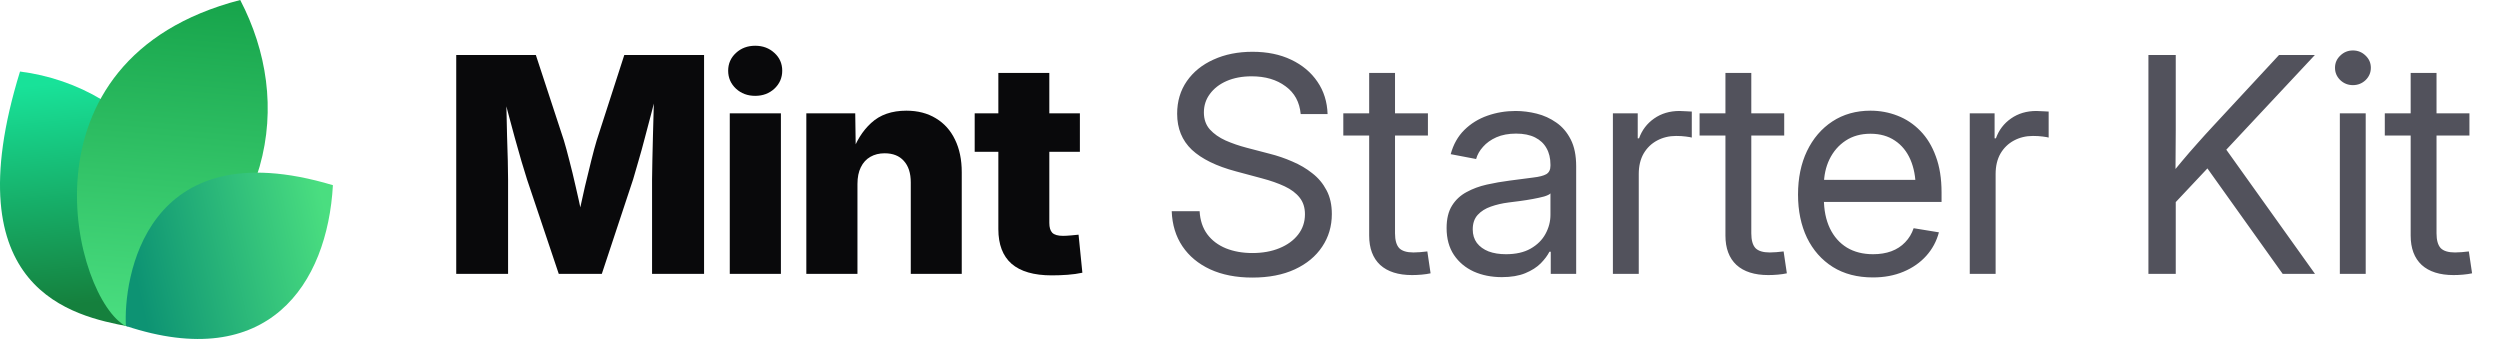
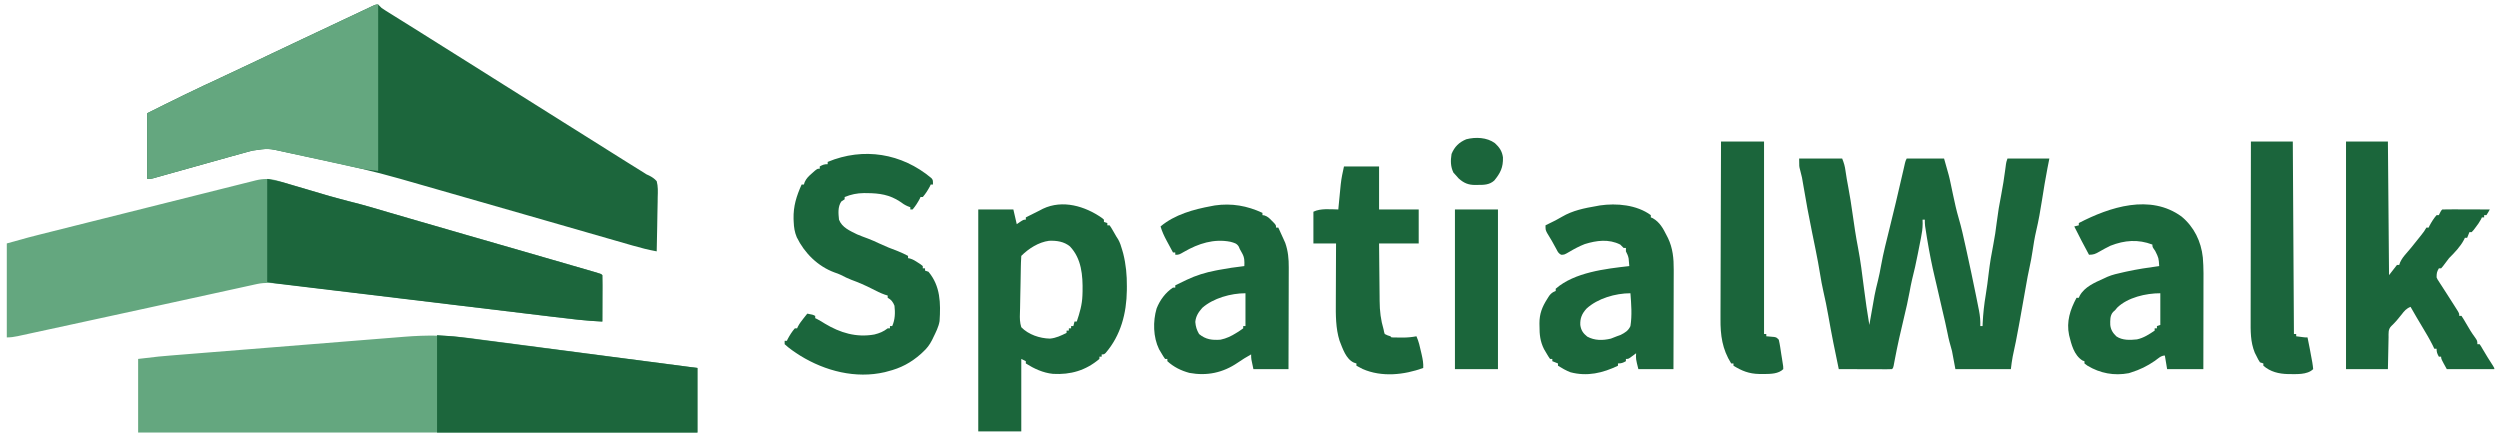
- <svg xmlns="http://www.w3.org/2000/svg" width="177" height="24" viewBox="0 0 177 24" fill="none">
-   <path d="M9.061 23.108C5.268 22.377 -3.391 20.627 1.417 5.064C9.634 6.099 16.973 14.064 9.061 23.108Z" fill="url(#paint0_linear_17557_2020)" />
-   <path d="M8.919 23.094C5.276 21.222 0.784 4.209 17.007 0C20.757 7.193 19.621 16.545 8.919 23.094Z" fill="url(#paint1_linear_17557_2020)" />
-   <path d="M8.914 23.079C8.735 19.882 10.159 9.085 23.57 13.111C23.181 20.123 18.984 26.418 8.914 23.079Z" fill="url(#paint2_linear_17557_2020)" />
-   <path d="M32.301 19.392V3.894H37.938L39.925 9.948C40.036 10.315 40.164 10.787 40.31 11.362C40.462 11.938 40.611 12.552 40.757 13.204C40.91 13.855 41.048 14.483 41.173 15.086C41.305 15.682 41.412 16.192 41.495 16.615H40.695C40.771 16.192 40.871 15.682 40.996 15.086C41.128 14.49 41.267 13.866 41.412 13.214C41.565 12.562 41.714 11.948 41.86 11.373C42.005 10.79 42.133 10.315 42.244 9.948L44.2 3.894H49.848V19.392H46.166V12.704C46.166 12.357 46.173 11.917 46.187 11.383C46.2 10.849 46.214 10.27 46.228 9.646C46.249 9.022 46.266 8.391 46.28 7.753C46.301 7.115 46.311 6.519 46.311 5.964H46.623C46.485 6.561 46.332 7.181 46.166 7.826C45.999 8.471 45.833 9.102 45.666 9.719C45.507 10.336 45.351 10.901 45.198 11.414C45.053 11.928 44.928 12.357 44.824 12.704L42.608 19.392H39.561L37.314 12.704C37.203 12.357 37.072 11.928 36.919 11.414C36.773 10.901 36.614 10.34 36.441 9.729C36.274 9.112 36.104 8.481 35.931 7.836C35.764 7.192 35.608 6.567 35.463 5.964H35.827C35.834 6.512 35.844 7.105 35.858 7.743C35.872 8.374 35.886 9.005 35.9 9.636C35.92 10.26 35.938 10.839 35.952 11.373C35.965 11.907 35.972 12.351 35.972 12.704V19.392H32.301ZM51.668 19.392V8.024H55.288V19.392H51.668ZM53.468 6.786C52.927 6.786 52.473 6.616 52.105 6.276C51.738 5.93 51.554 5.507 51.554 5.007C51.554 4.508 51.738 4.088 52.105 3.749C52.473 3.409 52.927 3.239 53.468 3.239C54.009 3.239 54.463 3.409 54.83 3.749C55.198 4.082 55.382 4.501 55.382 5.007C55.382 5.507 55.198 5.93 54.83 6.276C54.463 6.616 54.009 6.786 53.468 6.786ZM60.708 13.027V19.392H57.088V8.024H60.551L60.593 10.967H60.281C60.593 10.024 61.061 9.268 61.685 8.7C62.309 8.124 63.138 7.836 64.171 7.836C64.975 7.836 65.672 8.017 66.262 8.377C66.851 8.731 67.302 9.234 67.614 9.885C67.933 10.537 68.092 11.307 68.092 12.194V19.392H64.483V12.912C64.483 12.26 64.32 11.754 63.994 11.394C63.675 11.033 63.221 10.853 62.632 10.853C62.25 10.853 61.914 10.936 61.623 11.102C61.332 11.269 61.106 11.515 60.947 11.841C60.787 12.16 60.708 12.555 60.708 13.027ZM76.456 8.024V10.749H69.008V8.024H76.456ZM70.683 5.163H74.292V15.783C74.292 16.102 74.361 16.334 74.5 16.48C74.646 16.625 74.899 16.698 75.259 16.698C75.405 16.698 75.596 16.688 75.831 16.667C76.074 16.646 76.251 16.629 76.362 16.615L76.632 19.309C76.313 19.378 75.963 19.427 75.582 19.455C75.207 19.482 74.836 19.496 74.469 19.496C73.2 19.496 72.25 19.222 71.619 18.674C70.995 18.127 70.683 17.308 70.683 16.22V5.163Z" fill="#09090B" />
-   <path d="M88.667 19.652C87.523 19.652 86.528 19.458 85.682 19.07C84.843 18.681 84.188 18.137 83.716 17.437C83.245 16.736 82.992 15.908 82.957 14.951H84.933C84.968 15.596 85.148 16.14 85.474 16.584C85.8 17.021 86.24 17.354 86.795 17.582C87.35 17.804 87.974 17.915 88.667 17.915C89.388 17.915 90.026 17.801 90.581 17.572C91.143 17.343 91.583 17.024 91.902 16.615C92.228 16.199 92.391 15.717 92.391 15.169C92.391 14.698 92.266 14.306 92.017 13.994C91.767 13.675 91.413 13.408 90.956 13.193C90.498 12.978 89.954 12.787 89.323 12.621L87.502 12.132C86.123 11.765 85.082 11.255 84.382 10.603C83.689 9.944 83.342 9.095 83.342 8.055C83.342 7.174 83.571 6.404 84.028 5.746C84.486 5.087 85.117 4.577 85.921 4.217C86.726 3.849 87.645 3.666 88.678 3.666C89.718 3.666 90.63 3.853 91.413 4.227C92.204 4.602 92.824 5.122 93.275 5.787C93.726 6.446 93.965 7.209 93.993 8.076H92.089C92.013 7.23 91.656 6.574 91.018 6.11C90.387 5.638 89.586 5.403 88.615 5.403C87.95 5.403 87.36 5.513 86.847 5.735C86.341 5.957 85.946 6.262 85.661 6.651C85.377 7.032 85.235 7.469 85.235 7.961C85.235 8.447 85.377 8.849 85.661 9.168C85.946 9.48 86.317 9.74 86.774 9.948C87.232 10.149 87.724 10.319 88.251 10.457L89.884 10.884C90.439 11.023 90.977 11.206 91.496 11.435C92.023 11.657 92.495 11.934 92.911 12.267C93.334 12.593 93.67 12.995 93.92 13.474C94.17 13.945 94.294 14.504 94.294 15.149C94.294 16.015 94.066 16.788 93.608 17.468C93.157 18.148 92.512 18.681 91.673 19.07C90.834 19.458 89.832 19.652 88.667 19.652ZM101.097 8.024V9.594H95.106V8.024H101.097ZM96.937 5.163H98.767V16.521C98.767 17 98.865 17.347 99.059 17.562C99.26 17.77 99.6 17.874 100.078 17.874C100.21 17.874 100.366 17.867 100.546 17.853C100.733 17.832 100.903 17.815 101.056 17.801L101.285 19.351C101.097 19.392 100.886 19.423 100.65 19.444C100.414 19.465 100.189 19.475 99.974 19.475C98.996 19.475 98.244 19.236 97.717 18.758C97.197 18.272 96.937 17.579 96.937 16.677V5.163ZM106.33 19.621C105.595 19.621 104.932 19.489 104.343 19.226C103.754 18.955 103.285 18.564 102.939 18.05C102.592 17.53 102.419 16.896 102.419 16.147C102.419 15.495 102.547 14.965 102.804 14.556C103.06 14.146 103.403 13.828 103.833 13.599C104.263 13.363 104.742 13.186 105.269 13.068C105.796 12.95 106.333 12.857 106.881 12.787C107.574 12.69 108.132 12.617 108.555 12.569C108.978 12.52 109.287 12.441 109.481 12.33C109.675 12.212 109.772 12.014 109.772 11.737V11.654C109.772 11.203 109.679 10.815 109.492 10.489C109.311 10.163 109.041 9.91 108.68 9.729C108.32 9.549 107.872 9.459 107.338 9.459C106.805 9.459 106.34 9.546 105.945 9.719C105.556 9.892 105.241 10.118 104.998 10.395C104.755 10.665 104.593 10.953 104.509 11.258L102.71 10.915C102.897 10.222 103.22 9.65 103.677 9.199C104.135 8.748 104.679 8.412 105.31 8.19C105.941 7.968 106.607 7.857 107.307 7.857C107.8 7.857 108.295 7.92 108.795 8.044C109.301 8.169 109.765 8.381 110.188 8.679C110.611 8.97 110.951 9.369 111.208 9.875C111.464 10.374 111.593 11.005 111.593 11.768V19.392H109.793V17.822H109.7C109.568 18.085 109.363 18.359 109.086 18.643C108.809 18.921 108.444 19.153 107.994 19.34C107.543 19.527 106.988 19.621 106.33 19.621ZM106.621 17.998C107.321 17.998 107.904 17.867 108.368 17.603C108.84 17.333 109.19 16.986 109.419 16.563C109.654 16.133 109.772 15.682 109.772 15.211V13.692C109.703 13.769 109.554 13.841 109.325 13.911C109.096 13.973 108.829 14.032 108.524 14.088C108.226 14.143 107.921 14.192 107.609 14.233C107.304 14.275 107.033 14.309 106.798 14.337C106.354 14.393 105.938 14.49 105.549 14.628C105.168 14.76 104.86 14.954 104.624 15.211C104.388 15.467 104.27 15.811 104.27 16.241C104.27 16.615 104.367 16.934 104.561 17.198C104.762 17.461 105.04 17.662 105.393 17.801C105.747 17.933 106.156 17.998 106.621 17.998ZM114.193 19.392V8.024H115.951V9.792H116.045C116.253 9.209 116.61 8.741 117.116 8.388C117.622 8.034 118.219 7.857 118.905 7.857C119.058 7.857 119.217 7.864 119.384 7.878C119.55 7.885 119.682 7.892 119.779 7.899V9.74C119.716 9.719 119.578 9.695 119.363 9.667C119.155 9.639 118.922 9.625 118.666 9.625C118.174 9.625 117.726 9.733 117.324 9.948C116.922 10.163 116.603 10.471 116.367 10.874C116.138 11.276 116.024 11.758 116.024 12.319V19.392H114.193ZM126.322 8.024V9.594H120.33V8.024H126.322ZM122.161 5.163H123.992V16.521C123.992 17 124.089 17.347 124.283 17.562C124.484 17.77 124.824 17.874 125.302 17.874C125.434 17.874 125.59 17.867 125.77 17.853C125.958 17.832 126.127 17.815 126.28 17.801L126.509 19.351C126.322 19.392 126.11 19.423 125.874 19.444C125.639 19.465 125.413 19.475 125.198 19.475C124.221 19.475 123.468 19.236 122.941 18.758C122.421 18.272 122.161 17.579 122.161 16.677V5.163ZM132.604 19.642C131.502 19.642 130.555 19.396 129.765 18.903C128.974 18.404 128.364 17.714 127.934 16.834C127.511 15.946 127.3 14.927 127.3 13.775C127.3 12.611 127.511 11.584 127.934 10.697C128.364 9.802 128.964 9.102 129.734 8.596C130.51 8.089 131.408 7.836 132.428 7.836C133.1 7.836 133.738 7.954 134.341 8.19C134.952 8.426 135.489 8.783 135.954 9.261C136.425 9.74 136.793 10.343 137.056 11.071C137.327 11.792 137.462 12.645 137.462 13.63V14.296H128.433V12.735H136.463L135.631 13.297C135.631 12.541 135.506 11.876 135.257 11.3C135.007 10.725 134.643 10.277 134.165 9.958C133.686 9.632 133.107 9.469 132.428 9.469C131.748 9.469 131.162 9.632 130.67 9.958C130.177 10.284 129.796 10.725 129.526 11.279C129.262 11.827 129.13 12.441 129.13 13.12V14.046C129.13 14.864 129.273 15.572 129.557 16.168C129.841 16.757 130.243 17.211 130.763 17.53C131.283 17.842 131.901 17.998 132.615 17.998C133.093 17.998 133.523 17.929 133.905 17.79C134.293 17.645 134.619 17.433 134.882 17.156C135.153 16.879 135.354 16.546 135.486 16.157L137.275 16.449C137.108 17.08 136.81 17.634 136.38 18.113C135.95 18.591 135.413 18.966 134.768 19.236C134.123 19.507 133.402 19.642 132.604 19.642ZM139.459 19.392V8.024H141.217V9.792H141.311C141.519 9.209 141.876 8.741 142.382 8.388C142.888 8.034 143.485 7.857 144.171 7.857C144.324 7.857 144.483 7.864 144.649 7.878C144.816 7.885 144.948 7.892 145.045 7.899V9.74C144.982 9.719 144.844 9.695 144.629 9.667C144.421 9.639 144.188 9.625 143.932 9.625C143.439 9.625 142.992 9.733 142.59 9.948C142.188 10.163 141.869 10.471 141.633 10.874C141.404 11.276 141.29 11.758 141.29 12.319V19.392H139.459ZM153.429 14.961V12.715C153.783 12.257 154.136 11.82 154.49 11.404C154.844 10.981 155.204 10.565 155.572 10.156C155.939 9.74 156.314 9.327 156.695 8.918L161.355 3.894H163.893L157.277 10.967H157.184L153.429 14.961ZM152.108 19.392V3.894H154.043V9.241L154.022 12.559L154.043 13.505V19.392H152.108ZM161.615 19.392L155.967 11.477L157.173 9.969L163.903 19.392H161.615ZM165.661 19.392V8.024H167.492V19.392H165.661ZM166.587 6.027C166.24 6.027 165.942 5.909 165.692 5.673C165.443 5.43 165.318 5.139 165.318 4.799C165.318 4.459 165.443 4.172 165.692 3.936C165.942 3.693 166.24 3.572 166.587 3.572C166.934 3.572 167.232 3.693 167.482 3.936C167.731 4.172 167.856 4.459 167.856 4.799C167.856 5.139 167.731 5.43 167.482 5.673C167.232 5.909 166.934 6.027 166.587 6.027ZM174.836 8.024V9.594H168.844V8.024H174.836ZM170.675 5.163H172.506V16.521C172.506 17 172.603 17.347 172.797 17.562C172.998 17.77 173.338 17.874 173.816 17.874C173.948 17.874 174.104 17.867 174.284 17.853C174.472 17.832 174.641 17.815 174.794 17.801L175.023 19.351C174.836 19.392 174.624 19.423 174.388 19.444C174.153 19.465 173.927 19.475 173.712 19.475C172.735 19.475 171.982 19.236 171.455 18.758C170.935 18.272 170.675 17.579 170.675 16.677V5.163Z" fill="#52525C" />
-   <defs>
-     <linearGradient id="paint0_linear_17557_2020" x1="3.776" y1="5.916" x2="5.232" y2="21.559" gradientUnits="userSpaceOnUse">
-       <stop stop-color="#18E299" />
-       <stop offset="1" stop-color="#15803D" />
-     </linearGradient>
-     <linearGradient id="paint1_linear_17557_2020" x1="12.171" y1="-0.718" x2="10.19" y2="22.983" gradientUnits="userSpaceOnUse">
-       <stop stop-color="#16A34A" />
-       <stop offset="1" stop-color="#4ADE80" />
-     </linearGradient>
-     <linearGradient id="paint2_linear_17557_2020" x1="23.133" y1="15.353" x2="9.338" y2="18.52" gradientUnits="userSpaceOnUse">
-       <stop stop-color="#4ADE80" />
-       <stop offset="1" stop-color="#0D9373" />
-     </linearGradient>
-   </defs>
+ <svg xmlns="http://www.w3.org/2000/svg" version="1.1" width="2208" height="388">
+   <path d="M0 0 C1.018 0.982 2.015 1.985 3 3 C4.178 3.832 5.382 4.627 6.605 5.391 C7.691 6.072 7.691 6.072 8.799 6.768 C9.981 7.501 9.981 7.501 11.188 8.25 C12.018 8.77 12.849 9.29 13.705 9.826 C16.468 11.555 19.234 13.277 22 15 C23.976 16.234 25.951 17.468 27.926 18.703 C30.981 20.613 34.036 22.523 37.093 24.431 C44.002 28.745 50.894 33.085 57.777 37.441 C64.17 41.484 70.583 45.495 77 49.5 C88.116 56.44 99.2 63.429 110.272 70.438 C120.859 77.138 131.469 83.799 142.096 90.433 C149.004 94.747 155.896 99.086 162.777 103.441 C169.17 107.484 175.583 111.495 182 115.5 C189.934 120.452 197.854 125.425 205.755 130.428 C210.226 133.256 214.706 136.068 219.195 138.867 C220.795 139.865 220.795 139.865 222.428 140.883 C224.499 142.173 226.57 143.462 228.643 144.75 C229.598 145.346 230.554 145.941 231.539 146.555 C232.376 147.075 233.214 147.596 234.077 148.132 C235.041 148.749 236.006 149.365 237 150 C237.763 150.347 238.526 150.695 239.313 151.053 C242.053 152.469 243.935 153.697 246 156 C247.256 160.698 247.051 165.329 246.879 170.148 C246.862 171.53 246.849 172.911 246.84 174.293 C246.806 177.914 246.718 181.533 246.618 185.153 C246.526 188.853 246.485 192.553 246.439 196.254 C246.343 203.504 246.19 210.752 246 218 C238.766 216.679 231.749 214.901 224.689 212.853 C223.596 212.539 222.503 212.225 221.377 211.902 C217.749 210.861 214.122 209.813 210.496 208.766 C207.903 208.02 205.31 207.275 202.717 206.53 C197.177 204.937 191.637 203.343 186.098 201.746 C177.4 199.238 168.699 196.737 159.998 194.237 C157.055 193.391 154.111 192.545 151.167 191.699 C150.436 191.488 149.705 191.278 148.951 191.062 C143.742 189.564 138.532 188.066 133.322 186.568 C106.964 178.987 80.6 171.423 54.23 163.881 C48.631 162.28 43.033 160.675 37.436 159.07 C33.263 157.874 29.089 156.68 24.915 155.487 C23.013 154.943 21.112 154.398 19.21 153.852 C-4.104 147.16 -27.625 141.935 -51.346 136.898 C-55.335 136.05 -59.321 135.19 -63.306 134.32 C-68.164 133.259 -73.026 132.219 -77.892 131.194 C-79.729 130.803 -81.565 130.405 -83.399 130 C-97.192 126.953 -97.192 126.953 -111 129 C-112.298 129.347 -113.598 129.688 -114.899 130.026 C-119.605 131.263 -124.286 132.582 -128.969 133.902 C-130.698 134.386 -132.427 134.869 -134.156 135.352 C-138.684 136.617 -143.21 137.888 -147.736 139.161 C-152.319 140.448 -156.904 141.731 -161.488 143.014 C-167.449 144.682 -173.41 146.352 -179.37 148.025 C-182.271 148.839 -185.173 149.65 -188.076 150.461 C-189.869 150.963 -191.661 151.471 -193.453 151.979 C-194.437 152.255 -195.421 152.53 -196.436 152.815 C-197.672 153.164 -197.672 153.164 -198.932 153.521 C-201 154 -201 154 -204 154 C-204 134.86 -204 115.72 -204 96 C-193.44 90.72 -182.874 85.463 -172.25 80.312 C-171.54 79.968 -170.831 79.624 -170.1 79.269 C-159.473 74.118 -148.799 69.082 -138.075 64.137 C-127.849 59.414 -117.671 54.59 -107.5 49.75 C-104.06 48.113 -100.62 46.477 -97.18 44.84 C-96.327 44.434 -95.475 44.029 -94.597 43.611 C-85.947 39.496 -77.287 35.401 -68.625 31.312 C-67.894 30.967 -67.163 30.622 -66.41 30.267 C-55.172 24.963 -43.931 19.668 -32.688 14.375 C-31.654 13.888 -31.654 13.888 -30.6 13.392 C-27.347 11.861 -24.093 10.331 -20.837 8.804 C-18.141 7.539 -15.45 6.264 -12.76 4.985 C-11.388 4.337 -10.016 3.688 -8.645 3.039 C-8.006 2.734 -7.368 2.428 -6.71 2.113 C-2.226 0 -2.226 0 0 0 Z " fill="#1C663C" transform="translate(334,4)" />
+   <path d="M0 0 C1.189 0.347 2.378 0.695 3.603 1.053 C4.886 1.438 6.169 1.823 7.451 2.208 C8.793 2.603 10.135 2.997 11.477 3.39 C15.006 4.426 18.532 5.473 22.057 6.522 C27.652 8.186 33.252 9.836 38.852 11.484 C40.213 11.884 41.574 12.285 42.935 12.686 C51.091 15.089 59.246 17.34 67.515 19.326 C78.114 21.958 88.563 25.22 99.046 28.281 C105.118 30.053 111.193 31.817 117.268 33.583 C119.748 34.304 122.228 35.026 124.708 35.747 C138.2 39.671 151.697 43.572 165.198 47.466 C166.245 47.768 167.292 48.07 168.371 48.381 C177.788 51.098 187.206 53.813 196.624 56.528 C209.306 60.184 221.986 63.845 234.665 67.513 C236.801 68.131 238.938 68.749 241.074 69.367 C247.85 71.326 254.625 73.288 261.399 75.255 C263.559 75.882 265.72 76.508 267.881 77.133 C270.864 77.995 273.847 78.862 276.829 79.73 C278.171 80.117 278.171 80.117 279.541 80.511 C285.654 82.297 285.654 82.297 286.768 83.411 C286.857 86.441 286.883 89.448 286.865 92.478 C286.864 93.386 286.863 94.295 286.861 95.231 C286.856 98.145 286.843 101.059 286.83 103.974 C286.825 105.944 286.821 107.915 286.817 109.886 C286.806 114.728 286.788 119.569 286.768 124.411 C272.374 123.801 258.142 122.012 243.85 120.268 C241.153 119.942 238.456 119.617 235.759 119.293 C229.98 118.596 224.201 117.896 218.422 117.194 C210.058 116.178 201.693 115.168 193.328 114.16 C179.739 112.522 166.151 110.881 152.562 109.237 C151.751 109.138 150.94 109.04 150.105 108.939 C141.872 107.943 133.639 106.947 125.406 105.95 C121.291 105.452 117.176 104.953 113.061 104.455 C111.842 104.308 111.842 104.308 110.6 104.157 C97.049 102.517 83.499 100.881 69.948 99.249 C61.604 98.243 53.261 97.234 44.918 96.22 C39.206 95.526 33.493 94.835 27.78 94.148 C24.488 93.752 21.195 93.353 17.904 92.951 C14.33 92.515 10.757 92.085 7.183 91.657 C6.15 91.529 5.117 91.402 4.053 91.27 C-3.377 90.391 -10.806 89.633 -18.184 91.25 C-19.058 91.437 -19.933 91.624 -20.834 91.817 C-21.763 92.025 -22.693 92.234 -23.651 92.449 C-24.661 92.667 -25.671 92.886 -26.711 93.111 C-30.068 93.841 -33.421 94.583 -36.775 95.325 C-39.176 95.849 -41.577 96.373 -43.979 96.895 C-49.115 98.015 -54.251 99.14 -59.385 100.27 C-67.451 102.045 -75.52 103.806 -83.589 105.565 C-86.325 106.162 -89.06 106.758 -91.796 107.355 C-92.477 107.504 -93.157 107.652 -93.858 107.805 C-98.716 108.865 -103.574 109.927 -108.432 110.989 C-109.122 111.14 -109.812 111.291 -110.523 111.447 C-111.558 111.673 -111.558 111.673 -112.613 111.904 C-135.526 116.918 -158.447 121.897 -181.373 126.85 C-188.073 128.298 -194.771 129.75 -201.469 131.206 C-205.598 132.102 -209.728 132.995 -213.857 133.887 C-215.763 134.3 -217.668 134.713 -219.572 135.128 C-222.154 135.691 -224.736 136.248 -227.319 136.804 C-228.07 136.969 -228.821 137.134 -229.595 137.304 C-232.921 138.015 -235.81 138.411 -239.232 138.411 C-239.232 111.021 -239.232 83.631 -239.232 55.411 C-218.551 49.666 -218.551 49.666 -211.218 47.836 C-210.358 47.619 -209.499 47.403 -208.613 47.179 C-205.811 46.474 -203.009 45.772 -200.206 45.07 C-198.165 44.557 -196.125 44.044 -194.084 43.531 C-188.602 42.153 -183.119 40.778 -177.636 39.404 C-174.205 38.544 -170.774 37.684 -167.343 36.823 C-156.59 34.127 -145.836 31.432 -135.081 28.741 C-122.695 25.641 -110.311 22.534 -97.929 19.421 C-88.327 17.007 -78.723 14.6 -69.118 12.197 C-63.392 10.765 -57.666 9.33 -51.943 7.888 C-46.572 6.536 -41.2 5.191 -35.826 3.853 C-33.856 3.36 -31.887 2.865 -29.918 2.367 C-27.231 1.688 -24.54 1.018 -21.849 0.352 C-21.073 0.153 -20.296 -0.046 -19.496 -0.251 C-12.662 -1.924 -6.806 -2.018 0 0 Z " fill="#64A77F" transform="translate(245.2322,159.5889)" />
+   <path d="M0 0 C2.199 0.287 4.399 0.572 6.598 0.857 C12.522 1.627 18.444 2.409 24.365 3.194 C30.572 4.014 36.78 4.822 42.987 5.632 C53.391 6.991 63.794 8.357 74.196 9.728 C84.902 11.139 95.609 12.546 106.316 13.948 C106.978 14.034 107.64 14.121 108.322 14.21 C111.643 14.645 114.964 15.079 118.285 15.514 C145.763 19.109 173.238 22.72 200.713 26.338 C200.713 45.148 200.713 63.958 200.713 83.338 C37.693 83.338 -125.327 83.338 -293.287 83.338 C-293.287 61.888 -293.287 40.438 -293.287 18.338 C-273.757 16.04 -273.757 16.04 -265.315 15.376 C-264.34 15.297 -263.365 15.217 -262.36 15.136 C-259.161 14.876 -255.962 14.622 -252.763 14.367 C-250.442 14.179 -248.121 13.992 -245.799 13.804 C-239.544 13.299 -233.287 12.798 -227.031 12.298 C-223.113 11.985 -219.196 11.671 -215.278 11.357 C-202.289 10.314 -189.3 9.274 -176.311 8.238 C-175.614 8.182 -174.917 8.127 -174.199 8.069 C-173.501 8.014 -172.803 7.958 -172.084 7.901 C-160.766 6.997 -149.449 6.088 -138.132 5.175 C-126.465 4.235 -114.798 3.299 -103.131 2.368 C-96.599 1.847 -90.067 1.324 -83.536 0.795 C-77.394 0.299 -71.252 -0.191 -65.109 -0.677 C-62.866 -0.855 -60.624 -1.036 -58.381 -1.219 C-38.402 -2.846 -19.875 -2.66 0 0 Z " fill="#64A77F" transform="translate(415.2871,298.6621)" />
+   <path d="M0 0 C12.54 0 25.08 0 38 0 C39.599 3.997 40.38 6.676 40.938 10.812 C41.629 15.711 42.467 20.555 43.414 25.41 C44.878 33.07 46.046 40.754 47.134 48.475 C48.564 58.607 50.044 68.705 52 78.75 C54.266 90.486 55.685 102.338 57.204 114.189 C58.611 125.16 60.142 136.095 62 147 C62.131 146.241 62.261 145.482 62.396 144.699 C66.841 118.972 66.841 118.972 69.627 107.724 C70.688 103.418 71.549 99.118 72.312 94.75 C74.344 83.332 77.292 72.104 80.056 60.848 C81.571 54.672 83.068 48.493 84.562 42.312 C84.992 40.537 84.992 40.537 85.431 38.727 C87.743 29.15 89.966 19.554 92.135 9.945 C92.366 8.928 92.598 7.911 92.836 6.863 C93.038 5.969 93.239 5.075 93.447 4.154 C94 2 94 2 95 0 C105.89 0 116.78 0 128 0 C132.492 15.723 132.492 15.723 133.781 21.875 C133.992 22.861 133.992 22.861 134.206 23.867 C134.787 26.59 135.357 29.316 135.927 32.041 C137.404 39.064 138.947 46.023 140.973 52.914 C143.346 60.987 145.147 69.157 146.938 77.375 C147.289 78.972 147.64 80.569 147.991 82.166 C150.755 94.758 153.457 107.362 156 120 C156.294 121.449 156.294 121.449 156.594 122.927 C157.175 125.804 157.746 128.683 158.312 131.562 C158.484 132.414 158.656 133.265 158.833 134.142 C159.742 138.855 160.174 143.2 160 148 C160.66 148 161.32 148 162 148 C162.037 147.065 162.075 146.131 162.113 145.168 C162.528 136.873 163.394 128.818 164.775 120.629 C165.857 114.146 166.671 107.652 167.438 101.125 C168.451 92.616 169.825 84.262 171.519 75.864 C172.792 69.435 173.707 63.005 174.5 56.5 C175.515 48.19 176.87 40.021 178.513 31.813 C179.966 24.464 181.06 17.087 182.049 9.662 C182.16 8.832 182.272 8.003 182.387 7.148 C182.482 6.418 182.577 5.688 182.675 4.935 C183 3 183 3 184 0 C196.21 0 208.42 0 221 0 C220.443 2.826 219.886 5.651 219.312 8.562 C217.501 17.906 215.975 27.287 214.5 36.688 C213.068 45.806 211.513 54.847 209.381 63.832 C207.958 69.907 206.998 76.019 206.072 82.188 C205.379 86.749 204.57 91.244 203.562 95.75 C202.288 101.477 201.236 107.218 200.25 113 C198.536 123.026 196.738 133.036 194.901 143.04 C194.596 144.699 194.292 146.357 193.99 148.016 C192.352 156.983 190.649 165.913 188.633 174.804 C187.9 178.504 187.468 182.258 187 186 C170.83 186 154.66 186 138 186 C137.01 180.72 136.02 175.44 135 170 C133.916 165.898 133.916 165.898 132.746 161.82 C132.111 159.421 131.602 157.056 131.129 154.621 C129.771 147.684 128.123 140.816 126.5 133.938 C122.979 118.97 122.979 118.97 121.465 112.074 C120.962 109.831 120.427 107.597 119.887 105.363 C117.233 94.267 115.057 83.127 113.188 71.875 C113.077 71.213 112.966 70.55 112.851 69.868 C111 58.754 111 58.754 111 54 C110.34 54 109.68 54 109 54 C109.029 55.15 109.059 56.3 109.089 57.485 C109.086 61.871 108.444 65.946 107.574 70.234 C107.426 70.994 107.278 71.753 107.125 72.535 C106.812 74.133 106.495 75.729 106.174 77.325 C105.692 79.728 105.221 82.133 104.752 84.539 C103.27 92.077 101.653 99.534 99.722 106.971 C98.873 110.534 98.205 114.12 97.555 117.723 C96.178 125.322 94.459 132.81 92.639 140.314 C89.628 152.744 86.837 165.181 84.459 177.75 C84.278 178.7 84.097 179.65 83.91 180.629 C83.757 181.455 83.604 182.28 83.446 183.131 C83 185 83 185 82 186 C80.526 186.093 79.048 186.117 77.572 186.114 C76.631 186.113 75.69 186.113 74.721 186.113 C73.698 186.108 72.675 186.103 71.621 186.098 C70.058 186.096 70.058 186.096 68.464 186.093 C65.122 186.088 61.78 186.075 58.438 186.062 C56.178 186.057 53.918 186.053 51.658 186.049 C46.105 186.038 40.553 186.021 35 186 C31.662 170.296 28.512 154.594 25.76 138.775 C24.489 131.539 23.036 124.38 21.376 117.224 C20.253 112.318 19.353 107.407 18.562 102.438 C17.415 95.235 16.067 88.087 14.625 80.938 C14.411 79.877 14.197 78.816 13.977 77.723 C13.112 73.451 12.242 69.179 11.366 64.909 C8.556 51.196 5.976 37.466 3.699 23.655 C2.596 16.805 2.596 16.805 0.855 10.102 C0 7 0 7 0 0 Z " fill="#1B663B" transform="translate(1589,140)" />
+   <path d="M0 0 C11.248 2.25 11.248 2.25 15.93 3.632 C16.979 3.94 18.028 4.247 19.108 4.563 C20.209 4.891 21.311 5.218 22.445 5.555 C24.198 6.069 24.198 6.069 25.987 6.594 C29.701 7.683 33.413 8.779 37.125 9.875 C54.932 15.225 54.932 15.225 72.902 19.977 C84.806 22.857 96.524 26.437 108.278 29.87 C114.35 31.642 120.425 33.406 126.5 35.172 C128.98 35.893 131.46 36.614 133.94 37.336 C147.432 41.259 160.93 45.161 174.43 49.055 C176.001 49.508 176.001 49.508 177.603 49.97 C187.021 52.687 196.438 55.402 205.856 58.117 C218.538 61.773 231.218 65.433 243.897 69.102 C246.033 69.72 248.17 70.338 250.307 70.956 C257.082 72.915 263.857 74.877 270.631 76.844 C272.791 77.471 274.952 78.097 277.113 78.722 C280.097 79.584 283.079 80.451 286.061 81.319 C287.404 81.706 287.404 81.706 288.773 82.1 C294.886 83.886 294.886 83.886 296 85 C296.089 88.03 296.115 91.037 296.098 94.066 C296.096 95.429 296.096 95.429 296.093 96.82 C296.088 99.734 296.075 102.648 296.062 105.562 C296.057 107.533 296.053 109.504 296.049 111.475 C296.038 116.316 296.021 121.158 296 126 C281.587 125.385 267.332 123.606 253.019 121.873 C250.315 121.549 247.612 121.225 244.908 120.902 C238.364 120.119 231.821 119.331 225.278 118.541 C217.65 117.621 210.022 116.705 202.394 115.79 C188.787 114.157 175.181 112.52 161.575 110.88 C148.381 109.29 135.186 107.703 121.991 106.12 C121.177 106.022 120.362 105.924 119.523 105.823 C118.71 105.726 117.897 105.628 117.059 105.528 C102.011 103.722 86.963 101.913 71.914 100.103 C67.354 99.554 62.794 99.006 58.234 98.459 C51.009 97.591 43.783 96.722 36.559 95.85 C33.259 95.452 29.959 95.055 26.659 94.659 C23.084 94.23 19.509 93.799 15.934 93.366 C14.889 93.242 13.845 93.117 12.768 92.988 C11.331 92.814 11.331 92.814 9.865 92.636 C9.041 92.536 8.216 92.437 7.366 92.335 C4.895 91.985 2.447 91.489 0 91 C0 60.97 0 30.94 0 0 Z " fill="#1C663C" transform="translate(236,158)" />
+   <path d="M0 0 C0 48.51 0 97.02 0 147 C-6.635 146.336 -12.782 145.558 -19.222 144.111 C-20.084 143.922 -20.946 143.733 -21.833 143.539 C-23.686 143.133 -25.537 142.725 -27.389 142.314 C-30.327 141.665 -33.268 141.025 -36.209 140.388 C-44.565 138.578 -52.92 136.761 -61.267 134.912 C-66.391 133.777 -71.519 132.664 -76.649 131.563 C-78.593 131.142 -80.535 130.713 -82.475 130.277 C-96.728 126.961 -96.728 126.961 -111 129 C-112.297 129.348 -113.595 129.69 -114.895 130.028 C-119.602 131.263 -124.285 132.581 -128.969 133.902 C-130.698 134.386 -132.427 134.869 -134.156 135.352 C-138.684 136.617 -143.21 137.888 -147.736 139.161 C-152.319 140.448 -156.904 141.731 -161.488 143.014 C-167.449 144.682 -173.41 146.352 -179.37 148.025 C-182.271 148.839 -185.173 149.65 -188.076 150.461 C-189.869 150.963 -191.661 151.471 -193.453 151.979 C-194.437 152.255 -195.421 152.53 -196.436 152.815 C-197.672 153.164 -197.672 153.164 -198.932 153.521 C-201 154 -201 154 -204 154 C-204 134.86 -204 115.72 -204 96 C-193.44 90.72 -182.874 85.463 -172.25 80.312 C-171.54 79.968 -170.831 79.624 -170.1 79.269 C-159.473 74.118 -148.799 69.082 -138.075 64.137 C-127.849 59.414 -117.671 54.59 -107.5 49.75 C-104.06 48.113 -100.62 46.477 -97.18 44.84 C-96.327 44.434 -95.475 44.029 -94.597 43.611 C-85.947 39.496 -77.287 35.401 -68.625 31.312 C-67.894 30.967 -67.163 30.622 -66.41 30.267 C-55.172 24.963 -43.931 19.668 -32.688 14.375 C-31.654 13.888 -31.654 13.888 -30.6 13.392 C-27.347 11.861 -24.093 10.331 -20.837 8.804 C-18.141 7.539 -15.45 6.264 -12.76 4.985 C-11.388 4.337 -10.016 3.688 -8.645 3.039 C-8.006 2.734 -7.368 2.428 -6.71 2.113 C-2.226 0 -2.226 0 0 0 Z " fill="#64A77F" transform="translate(334,4)" />
+   <path d="M0 0 C16.081 1.149 16.081 1.149 23.884 2.183 C24.778 2.298 25.672 2.414 26.593 2.532 C29.535 2.912 32.476 3.298 35.417 3.684 C37.548 3.96 39.678 4.236 41.808 4.512 C47.551 5.256 53.294 6.005 59.036 6.755 C65.052 7.54 71.069 8.321 77.085 9.102 C88.461 10.579 99.836 12.06 111.211 13.543 C124.168 15.232 137.126 16.916 150.084 18.6 C176.723 22.061 203.362 25.529 230 29 C230 47.81 230 66.62 230 86 C154.1 86 78.2 86 0 86 C0 57.62 0 29.24 0 0 Z " fill="#1C663C" transform="translate(386,296)" />
+   <path d="M0 0 C0.926 0.785 0.926 0.785 1.871 1.586 C1.871 2.246 1.871 2.906 1.871 3.586 C2.861 3.916 3.851 4.246 4.871 4.586 C4.871 5.246 4.871 5.906 4.871 6.586 C5.531 6.586 6.191 6.586 6.871 6.586 C8.273 8.598 8.273 8.598 9.809 11.273 C10.313 12.144 10.817 13.014 11.336 13.91 C11.843 14.793 12.349 15.676 12.871 16.586 C13.387 17.385 13.902 18.184 14.434 19.008 C16.1 21.997 17.008 24.855 17.934 28.148 C18.255 29.263 18.576 30.379 18.906 31.527 C21.331 41.177 22.206 50.59 22.121 60.523 C22.114 61.666 22.108 62.808 22.101 63.985 C21.853 84.159 16.81 103.81 3.246 119.461 C1.871 120.586 1.871 120.586 -0.129 120.586 C-0.129 121.246 -0.129 121.906 -0.129 122.586 C-0.789 122.586 -1.449 122.586 -2.129 122.586 C-2.129 123.246 -2.129 123.906 -2.129 124.586 C-14.18 134.801 -27.548 138.654 -43.111 137.786 C-51.845 136.921 -59.788 133.214 -67.129 128.586 C-67.129 127.926 -67.129 127.266 -67.129 126.586 C-68.449 125.926 -69.769 125.266 -71.129 124.586 C-71.129 145.706 -71.129 166.826 -71.129 188.586 C-83.669 188.586 -96.209 188.586 -109.129 188.586 C-109.129 123.906 -109.129 59.226 -109.129 -7.414 C-98.899 -7.414 -88.669 -7.414 -78.129 -7.414 C-77.139 -3.124 -76.149 1.166 -75.129 5.586 C-74.18 4.926 -73.231 4.266 -72.254 3.586 C-69.129 1.586 -69.129 1.586 -67.129 1.586 C-67.129 0.926 -67.129 0.266 -67.129 -0.414 C-63.129 -2.414 -59.129 -4.414 -55.129 -6.414 C-53.594 -7.218 -53.594 -7.218 -52.027 -8.039 C-34.621 -16.297 -14.86 -10.359 0 0 Z M-71.129 33.586 C-71.281 35.511 -71.362 37.441 -71.417 39.372 C-71.452 40.61 -71.488 41.849 -71.524 43.125 C-71.638 48.066 -71.721 53.007 -71.781 57.948 C-71.827 61.699 -71.894 65.447 -72.014 69.196 C-72.129 72.822 -72.189 76.446 -72.211 80.073 C-72.229 81.452 -72.266 82.831 -72.323 84.209 C-72.492 88.547 -72.442 92.431 -71.129 96.586 C-64.778 103.134 -54.87 106.425 -45.84 106.641 C-40.429 106.16 -35.918 103.981 -31.129 101.586 C-31.129 100.926 -31.129 100.266 -31.129 99.586 C-30.469 99.586 -29.809 99.586 -29.129 99.586 C-29.129 98.926 -29.129 98.266 -29.129 97.586 C-28.469 97.586 -27.809 97.586 -27.129 97.586 C-27.129 96.926 -27.129 96.266 -27.129 95.586 C-26.469 95.586 -25.809 95.586 -25.129 95.586 C-24.634 93.606 -24.634 93.606 -24.129 91.586 C-23.469 91.586 -22.809 91.586 -22.129 91.586 C-19.541 83.908 -17.397 76.705 -17.129 68.586 C-17.089 67.421 -17.049 66.255 -17.008 65.055 C-16.762 50.806 -17.873 36.041 -28.152 25.215 C-33.418 20.875 -39.933 19.989 -46.598 20.246 C-55.837 21.487 -64.602 27.059 -71.129 33.586 Z " fill="#1B663B" transform="translate(973.1289,192.4141)" />
+   <path d="M0 0 C1.363 1.676 1.363 1.676 1.363 5.676 C0.703 5.676 0.043 5.676 -0.637 5.676 C-0.977 6.449 -0.977 6.449 -1.324 7.238 C-3.119 10.571 -5.136 13.823 -7.637 16.676 C-8.297 16.676 -8.957 16.676 -9.637 16.676 C-9.864 17.191 -10.09 17.707 -10.324 18.238 C-12.119 21.571 -14.136 24.823 -16.637 27.676 C-17.297 27.676 -17.957 27.676 -18.637 27.676 C-18.637 27.016 -18.637 26.356 -18.637 25.676 C-19.379 25.405 -20.122 25.134 -20.887 24.855 C-23.498 23.735 -25.381 22.501 -27.637 20.801 C-36.942 14.607 -45.951 13.324 -56.887 13.238 C-57.809 13.228 -58.732 13.218 -59.682 13.208 C-65.825 13.286 -70.941 14.381 -76.637 16.676 C-76.637 17.336 -76.637 17.996 -76.637 18.676 C-77.627 19.336 -78.617 19.996 -79.637 20.676 C-82.814 25.473 -82.185 31.166 -81.637 36.676 C-79.029 43.587 -71.945 46.551 -65.637 49.676 C-62.425 51.017 -59.192 52.241 -55.922 53.43 C-52.575 54.699 -49.372 56.146 -46.137 57.676 C-40.718 60.231 -35.231 62.432 -29.609 64.5 C-26.516 65.723 -23.59 67.149 -20.637 68.676 C-20.637 69.336 -20.637 69.996 -20.637 70.676 C-20.075 70.78 -19.513 70.885 -18.934 70.992 C-16.213 71.802 -14.244 73.038 -11.887 74.613 C-11.088 75.138 -10.288 75.663 -9.465 76.203 C-8.862 76.689 -8.258 77.175 -7.637 77.676 C-7.637 78.336 -7.637 78.996 -7.637 79.676 C-6.977 79.676 -6.317 79.676 -5.637 79.676 C-5.637 80.336 -5.637 80.996 -5.637 81.676 C-4.152 82.171 -4.152 82.171 -2.637 82.676 C8.046 95.39 8.208 110.531 7.195 126.289 C6.334 131.508 3.837 136.203 1.551 140.926 C1.219 141.612 0.888 142.299 0.547 143.006 C-1.638 147.304 -4.014 150.408 -7.637 153.676 C-8.176 154.189 -8.714 154.702 -9.27 155.23 C-18.111 163.053 -27.175 167.849 -38.637 170.676 C-39.46 170.901 -40.284 171.127 -41.133 171.359 C-66.935 177.345 -93.851 170.367 -115.888 156.793 C-120.665 153.741 -125.48 150.536 -129.637 146.676 C-129.637 145.686 -129.637 144.696 -129.637 143.676 C-128.977 143.676 -128.317 143.676 -127.637 143.676 C-127.296 142.902 -127.296 142.902 -126.949 142.113 C-125.155 138.78 -123.137 135.529 -120.637 132.676 C-119.977 132.676 -119.317 132.676 -118.637 132.676 C-118.381 132.114 -118.126 131.552 -117.863 130.973 C-116.48 128.382 -114.837 126.225 -113.012 123.926 C-112.064 122.727 -112.064 122.727 -111.098 121.504 C-110.616 120.901 -110.133 120.297 -109.637 119.676 C-104.887 120.551 -104.887 120.551 -102.637 121.676 C-102.637 122.336 -102.637 122.996 -102.637 123.676 C-102.07 123.948 -101.502 124.22 -100.918 124.5 C-98.565 125.712 -96.374 127.075 -94.137 128.488 C-80.556 136.669 -66.315 140.933 -50.434 138.105 C-45.731 136.911 -42.492 135.629 -38.637 132.676 C-37.977 132.676 -37.317 132.676 -36.637 132.676 C-36.637 132.016 -36.637 131.356 -36.637 130.676 C-35.977 130.676 -35.317 130.676 -34.637 130.676 C-32.065 124.888 -31.923 118.89 -32.637 112.676 C-33.913 109.48 -35.484 107.252 -38.637 105.676 C-38.637 105.016 -38.637 104.356 -38.637 103.676 C-39.471 103.424 -40.305 103.173 -41.164 102.914 C-45.045 101.53 -48.554 99.764 -52.199 97.863 C-58.278 94.751 -64.388 92.12 -70.805 89.762 C-73.939 88.56 -76.859 87.125 -79.824 85.562 C-81.67 84.659 -83.501 84.011 -85.449 83.363 C-100.348 77.911 -112.095 66.225 -118.949 52.176 C-120.822 47.684 -121.454 43.516 -121.637 38.676 C-121.677 37.798 -121.717 36.92 -121.758 36.016 C-122.026 24.785 -119.225 15.868 -114.637 5.676 C-113.977 5.676 -113.317 5.676 -112.637 5.676 C-112.41 4.95 -112.183 4.224 -111.949 3.477 C-110.362 0.09 -108.441 -1.679 -105.637 -4.137 C-104.75 -4.927 -103.863 -5.717 -102.949 -6.531 C-100.637 -8.324 -100.637 -8.324 -98.637 -8.324 C-98.637 -8.984 -98.637 -9.644 -98.637 -10.324 C-95.989 -11.785 -94.742 -12.324 -91.637 -12.324 C-91.637 -12.984 -91.637 -13.644 -91.637 -14.324 C-60.054 -27.479 -26.204 -22.003 0 0 Z " fill="#1B663C" transform="translate(822.6367,157.3242)" />
+   <path d="M0 0 C12.21 0 24.42 0 37 0 C37.33 38.94 37.66 77.88 38 118 C40.31 115.03 42.62 112.06 45 109 C45.66 109 46.32 109 47 109 C47.238 108.287 47.477 107.574 47.723 106.84 C49.207 103.539 51.068 101.296 53.438 98.562 C54.332 97.516 55.226 96.468 56.117 95.418 C56.585 94.868 57.052 94.318 57.534 93.751 C60.108 90.677 62.586 87.528 65.062 84.375 C65.539 83.771 66.016 83.167 66.508 82.545 C68.981 79.421 68.981 79.421 71 76 C71.66 76 72.32 76 73 76 C73.227 75.484 73.454 74.969 73.688 74.438 C75.482 71.105 77.5 67.853 80 65 C80.66 65 81.32 65 82 65 C82.464 64.041 82.464 64.041 82.938 63.062 C84 61 84 61 85 60 C88.103 59.911 91.183 59.885 94.285 59.902 C95.216 59.904 96.147 59.905 97.106 59.907 C100.091 59.912 103.077 59.925 106.062 59.938 C108.081 59.943 110.1 59.947 112.119 59.951 C117.079 59.962 122.04 59.979 127 60 C125.625 62.5 125.625 62.5 124 65 C123.34 65 122.68 65 122 65 C122 65.66 122 66.32 122 67 C121.34 67 120.68 67 120 67 C119.742 67.562 119.484 68.124 119.219 68.703 C117.858 71.267 116.272 73.452 114.5 75.75 C113.892 76.549 113.283 77.348 112.656 78.172 C112.11 78.775 111.563 79.378 111 80 C110.34 80 109.68 80 109 80 C108.34 81.65 107.68 83.3 107 85 C106.34 85 105.68 85 105 85 C104.738 85.568 104.477 86.137 104.207 86.723 C100.906 92.951 95.943 98.057 91 103 C89.147 105.377 87.337 107.779 85.551 110.207 C85.039 110.799 84.527 111.39 84 112 C83.34 112 82.68 112 82 112 C80.235 115.088 80 116.233 80 120 C80.779 121.795 80.779 121.795 81.941 123.504 C82.357 124.157 82.773 124.81 83.201 125.483 C83.65 126.169 84.1 126.856 84.562 127.562 C85.016 128.271 85.47 128.98 85.938 129.71 C86.855 131.141 87.776 132.569 88.7 133.995 C90.463 136.715 92.2 139.451 93.938 142.188 C94.462 143.006 94.987 143.825 95.527 144.668 C96.013 145.438 96.499 146.207 97 147 C97.558 147.883 98.116 148.766 98.691 149.676 C100 152 100 152 100 154 C100.66 154 101.32 154 102 154 C103.525 156.328 104.936 158.648 106.312 161.062 C108.65 165.12 110.99 169.053 113.793 172.809 C116 176 116 176 116 179 C116.66 179 117.32 179 118 179 C119.262 180.801 119.262 180.801 120.688 183.312 C123.547 188.254 126.576 193.057 129.68 197.848 C131 200 131 200 131 201 C117.14 201 103.28 201 89 201 C84 192 84 192 84 190 C83.34 190 82.68 190 82 190 C80.539 187.353 80 186.106 80 183 C79.34 183 78.68 183 78 183 C77.474 181.908 76.948 180.816 76.406 179.691 C73.702 174.284 70.602 169.124 67.5 163.938 C66.364 162.03 65.229 160.123 64.094 158.215 C63.563 157.323 63.032 156.43 62.484 155.511 C60.622 152.36 58.803 149.186 57 146 C53.243 147.498 51.48 149.62 49.062 152.812 C46.217 156.485 43.379 159.82 40 163 C37.058 165.942 37.644 169.121 37.586 173.07 C37.568 173.776 37.551 174.482 37.532 175.209 C37.469 177.847 37.423 180.486 37.375 183.125 C37.251 189.024 37.127 194.923 37 201 C24.79 201 12.58 201 0 201 C0 134.67 0 68.34 0 0 Z " fill="#1B663B" transform="translate(2072,125)" />
+   <path d="M0 0 C11.086 9.186 17.282 21.975 18.791 36.175 C19.591 45.408 19.373 54.69 19.348 63.949 C19.346 65.996 19.344 68.043 19.343 70.09 C19.34 75.444 19.33 80.799 19.319 86.153 C19.308 91.63 19.304 97.107 19.299 102.584 C19.288 113.306 19.271 124.028 19.25 134.75 C8.69 134.75 -1.87 134.75 -12.75 134.75 C-13.41 130.79 -14.07 126.83 -14.75 122.75 C-18.214 122.75 -20.806 125.493 -23.562 127.438 C-30.331 132.095 -36.865 135.304 -44.75 137.75 C-45.367 137.947 -45.985 138.144 -46.621 138.348 C-59.546 140.79 -71.917 138.473 -83.145 131.703 C-84.004 131.059 -84.864 130.414 -85.75 129.75 C-85.75 129.09 -85.75 128.43 -85.75 127.75 C-86.307 127.564 -86.864 127.379 -87.438 127.188 C-95.024 122.472 -97.286 112.974 -99.327 104.779 C-101.844 92.712 -98.403 82.277 -92.75 71.75 C-92.09 71.75 -91.43 71.75 -90.75 71.75 C-90.359 70.864 -90.359 70.864 -89.961 69.961 C-85.64 62.071 -76.582 58.267 -68.75 54.75 C-67.683 54.25 -66.615 53.75 -65.516 53.234 C-61.011 51.325 -56.327 50.302 -51.562 49.25 C-50.612 49.036 -49.662 48.823 -48.683 48.603 C-39.107 46.508 -29.462 45.046 -19.75 43.75 C-20.186 36.614 -20.186 36.614 -23.312 30.312 C-25.75 26.894 -25.75 26.894 -25.75 24.75 C-38.389 19.957 -50.238 20.863 -62.75 25.75 C-66.166 27.403 -69.497 29.198 -72.777 31.107 C-76.159 33.056 -77.731 33.75 -81.75 33.75 C-86.198 25.472 -90.618 17.192 -94.75 8.75 C-93.43 8.42 -92.11 8.09 -90.75 7.75 C-90.75 7.09 -90.75 6.43 -90.75 5.75 C-63.35 -8.505 -27.621 -20.143 0 0 Z M-56.812 80.438 C-57.452 81.201 -58.091 81.964 -58.75 82.75 C-59.328 83.266 -59.905 83.781 -60.5 84.312 C-63.288 87.518 -63.033 91.625 -62.965 95.727 C-62.503 100.074 -60.634 102.907 -57.531 105.867 C-52.282 109.421 -45.54 109.155 -39.371 108.496 C-33.443 107.208 -28.73 104.07 -23.75 100.75 C-23.75 100.09 -23.75 99.43 -23.75 98.75 C-23.09 98.75 -22.43 98.75 -21.75 98.75 C-21.75 98.09 -21.75 97.43 -21.75 96.75 C-20.76 96.42 -19.77 96.09 -18.75 95.75 C-18.75 86.51 -18.75 77.27 -18.75 67.75 C-31.403 67.75 -47.519 71.416 -56.812 80.438 Z " fill="#1B663B" transform="translate(1926.75,191.25)" />
+   <path d="M0 0 C0 0.66 0 1.32 0 2 C0.572 2.084 1.145 2.168 1.734 2.254 C4.67 3.221 6.1 4.735 8.25 6.938 C8.956 7.648 9.663 8.358 10.391 9.09 C12 11 12 11 12 13 C12.66 13 13.32 13 14 13 C15.136 15.475 16.258 17.954 17.375 20.438 C17.851 21.469 17.851 21.469 18.336 22.521 C18.645 23.214 18.955 23.907 19.273 24.621 C19.698 25.556 19.698 25.556 20.13 26.51 C22.644 33.709 23.287 40.617 23.227 48.201 C23.227 49.178 23.228 50.155 23.228 51.161 C23.227 54.359 23.211 57.556 23.195 60.754 C23.192 62.983 23.189 65.212 23.187 67.441 C23.179 73.286 23.16 79.13 23.137 84.974 C23.117 90.947 23.108 96.92 23.098 102.893 C23.076 114.595 23.041 126.298 23 138 C12.77 138 2.54 138 -8 138 C-10 129 -10 129 -10 125 C-14.109 127.286 -18.016 129.662 -21.88 132.35 C-34.858 141.224 -49.06 144.22 -64.551 141.34 C-71.887 139.348 -78.358 136.171 -84 131 C-84 130.34 -84 129.68 -84 129 C-84.66 129 -85.32 129 -86 129 C-87.656 126.656 -87.656 126.656 -89.5 123.5 C-90.413 121.969 -90.413 121.969 -91.344 120.406 C-96.556 109.687 -96.826 95.86 -93.5 84.5 C-90.643 77.162 -85.648 70.335 -79 66 C-78.34 66 -77.68 66 -77 66 C-77 65.34 -77 64.68 -77 64 C-74.357 62.723 -71.711 61.453 -69.062 60.188 C-68.327 59.831 -67.592 59.475 -66.834 59.107 C-58.573 55.175 -50.348 52.664 -41.375 50.938 C-40.515 50.768 -39.655 50.599 -38.769 50.425 C-31.213 48.972 -23.642 47.88 -16 47 C-15.846 42.738 -15.756 39.563 -17.875 35.812 C-18.223 35.18 -18.571 34.547 -18.93 33.895 C-19.283 33.269 -19.636 32.644 -20 32 C-20.443 30.946 -20.443 30.946 -20.895 29.871 C-22.682 26.846 -25.004 26.483 -28.262 25.543 C-42.887 22.643 -56.61 27.099 -69.166 34.357 C-73.738 37 -73.738 37 -77 37 C-77 36.34 -77 35.68 -77 35 C-77.66 35 -78.32 35 -79 35 C-80.464 32.295 -81.921 29.586 -83.375 26.875 C-83.787 26.114 -84.2 25.354 -84.625 24.57 C-86.825 20.454 -88.69 16.505 -90 12 C-77.488 1.479 -60.791 -3.108 -45 -6 C-44.023 -6.187 -43.046 -6.374 -42.039 -6.566 C-27.128 -8.694 -13.518 -6.28 0 0 Z M-53.121 83.867 C-56.48 87.621 -58.833 91.231 -59.312 96.312 C-58.953 100.559 -58.1 103.289 -56 107 C-50.099 111.875 -44.487 112.558 -37 112 C-31.684 110.881 -27.536 108.858 -23 106 C-22.415 105.644 -21.83 105.288 -21.227 104.922 C-19.777 104.01 -18.382 103.011 -17 102 C-17 101.34 -17 100.68 -17 100 C-16.34 100 -15.68 100 -15 100 C-15 90.43 -15 80.86 -15 71 C-27.817 71 -43.394 75.304 -53.121 83.867 Z " fill="#1B653B" transform="translate(1115,188)" />
+   <path d="M0 0 C0 0.66 0 1.32 0 2 C0.557 2.227 1.114 2.454 1.688 2.688 C7.927 6.229 10.893 11.807 14 18 C14.374 18.724 14.748 19.449 15.133 20.195 C19.448 29.113 20.307 38.451 20.227 48.245 C20.227 49.202 20.228 50.16 20.228 51.146 C20.227 54.268 20.211 57.39 20.195 60.512 C20.192 62.693 20.189 64.875 20.187 67.056 C20.179 72.766 20.16 78.475 20.137 84.184 C20.117 90.023 20.108 95.862 20.098 101.701 C20.076 113.134 20.041 124.567 20 136 C9.77 136 -0.46 136 -11 136 C-13.25 127 -13.25 127 -13 122 C-13.482 122.361 -13.964 122.722 -14.461 123.094 C-15.093 123.558 -15.724 124.022 -16.375 124.5 C-17.001 124.964 -17.628 125.428 -18.273 125.906 C-20 127 -20 127 -22 127 C-22 127.66 -22 128.32 -22 129 C-24.647 130.461 -25.894 131 -29 131 C-29 131.66 -29 132.32 -29 133 C-42.431 139.468 -56.124 142.702 -70.961 138.777 C-74.875 137.285 -78.447 135.201 -82 133 C-82 132.34 -82 131.68 -82 131 C-83.65 130.34 -85.3 129.68 -87 129 C-87 128.34 -87 127.68 -87 127 C-87.66 127 -88.32 127 -89 127 C-90.656 124.621 -90.656 124.621 -92.5 121.438 C-93.413 119.889 -93.413 119.889 -94.344 118.309 C-97.731 111.541 -98.34 105.486 -98.312 98.062 C-98.337 96.78 -98.337 96.78 -98.361 95.471 C-98.368 87.16 -96.008 81.116 -91.562 74.125 C-90.986 73.199 -90.41 72.274 -89.816 71.32 C-87.986 68.982 -86.739 68.047 -84 67 C-84 66.34 -84 65.68 -84 65 C-67.283 50.469 -40.185 47.407 -19 45 C-19.115 43.582 -19.243 42.166 -19.375 40.75 C-19.479 39.567 -19.479 39.567 -19.586 38.359 C-20.017 35.905 -20.879 34.205 -22 32 C-22 31.01 -22 30.02 -22 29 C-22.66 29 -23.32 29 -24 29 C-25.007 28.007 -26.006 27.006 -27 26 C-37.16 20.92 -47.785 22.314 -58.359 25.574 C-63.156 27.453 -67.604 29.811 -72.027 32.445 C-76.433 35.008 -76.433 35.008 -79.285 34.969 C-81.542 33.694 -82.164 32.506 -83.312 30.188 C-85.865 25.21 -88.721 20.467 -91.645 15.699 C-93 13 -93 13 -93 9 C-92.192 8.602 -91.384 8.203 -90.551 7.793 C-89.482 7.263 -88.414 6.733 -87.312 6.188 C-86.257 5.665 -85.201 5.143 -84.113 4.605 C-82.199 3.619 -80.31 2.579 -78.473 1.457 C-69.091 -4.071 -58.593 -6.204 -48 -8 C-47.011 -8.187 -46.023 -8.374 -45.004 -8.566 C-30.182 -10.706 -12.444 -9.126 0 0 Z M-56.77 82.547 C-60.84 87.023 -62.556 91.051 -62.281 97.047 C-61.601 101.774 -59.793 104.362 -56.125 107.312 C-49.531 110.873 -42.43 110.78 -35.25 109.062 C-33.483 108.421 -31.733 107.728 -30 107 C-28.364 106.414 -28.364 106.414 -26.695 105.816 C-22.704 103.783 -19.886 102.097 -18 98 C-16.469 88.482 -17.277 78.57 -18 69 C-31.177 69 -46.978 73.542 -56.77 82.547 Z " fill="#1B663B" transform="translate(1458,190)" />
+   <path d="M0 0 C10.23 0 20.46 0 31 0 C31 12.54 31 25.08 31 38 C42.55 38 54.1 38 66 38 C66 47.9 66 57.8 66 68 C54.45 68 42.9 68 31 68 C31.091 79.082 31.091 79.082 31.209 90.164 C31.263 94.693 31.314 99.222 31.346 103.751 C31.373 107.408 31.413 111.065 31.463 114.722 C31.48 116.107 31.491 117.493 31.498 118.879 C31.542 127.707 32.491 135.536 35 144 C35.145 144.745 35.29 145.49 35.439 146.257 C35.624 146.832 35.809 147.407 36 148 C38.457 149.233 38.457 149.233 41 150 C41.33 150.33 41.66 150.66 42 151 C44.573 151.101 47.114 151.139 49.688 151.125 C50.396 151.129 51.104 151.133 51.834 151.137 C55.997 151.129 59.899 150.814 64 150 C66.03 154.536 67.066 159.169 68.125 164 C68.307 164.794 68.489 165.588 68.676 166.406 C69.547 170.335 70.245 173.948 70 178 C53.077 184.131 33.43 186.291 16.5 178.91 C14.636 178.001 12.811 177.01 11 176 C11 175.34 11 174.68 11 174 C10.237 173.749 9.474 173.497 8.688 173.238 C1.609 169.977 -1.192 160.692 -3.922 153.895 C-7.376 142.891 -7.28 131.164 -7.195 119.758 C-7.192 118.253 -7.189 116.749 -7.187 115.244 C-7.179 111.335 -7.16 107.426 -7.137 103.516 C-7.117 99.507 -7.108 95.498 -7.098 91.488 C-7.076 83.659 -7.041 75.829 -7 68 C-13.6 68 -20.2 68 -27 68 C-27 58.76 -27 49.52 -27 40 C-20.715 36.857 -11.865 37.885 -5 38 C-4.951 37.415 -4.902 36.83 -4.852 36.227 C-4.318 30.103 -3.711 23.987 -3.062 17.875 C-2.951 16.766 -2.951 16.766 -2.836 15.635 C-2.253 10.243 -1.193 5.368 0 0 Z " fill="#1B663B" transform="translate(1187,147)" />
+   <path d="M0 0 C12.54 0 25.08 0 38 0 C38 56.1 38 112.2 38 170 C38.66 170 39.32 170 40 170 C40 170.66 40 171.32 40 172 C40.94 172.073 40.94 172.073 41.898 172.148 C42.716 172.223 43.533 172.298 44.375 172.375 C45.187 172.445 45.999 172.514 46.836 172.586 C49 173 49 173 51 175 C52.037 179.278 52.594 183.649 53.25 188 C53.548 189.821 53.548 189.821 53.852 191.68 C54.029 192.837 54.207 193.995 54.391 195.188 C54.556 196.254 54.721 197.32 54.892 198.418 C54.927 199.27 54.963 200.122 55 201 C50.805 205.195 44.033 205.257 38.353 205.329 C37.597 205.324 36.841 205.318 36.062 205.312 C34.876 205.306 34.876 205.306 33.665 205.3 C24.808 205.128 18.478 202.614 11 198 C11 197.34 11 196.68 11 196 C10.34 196 9.68 196 9 196 C1.061 183.408 -0.59 171.101 -0.454 156.552 C-0.453 154.835 -0.454 153.119 -0.456 151.403 C-0.457 146.784 -0.434 142.165 -0.406 137.546 C-0.38 132.704 -0.378 127.862 -0.373 123.02 C-0.361 113.869 -0.328 104.718 -0.288 95.567 C-0.243 85.141 -0.221 74.716 -0.201 64.29 C-0.16 42.86 -0.086 21.43 0 0 Z " fill="#1B653B" transform="translate(1520,125)" />
+   <path d="M0 0 C12.21 0 24.42 0 37 0 C37.33 56.1 37.66 112.2 38 170 C38.66 170 39.32 170 40 170 C40 170.66 40 171.32 40 172 C41.279 172.165 42.557 172.33 43.875 172.5 C44.594 172.593 45.314 172.686 46.055 172.781 C48.005 173.037 48.005 173.037 50 173 C51.359 179.48 52.586 185.983 53.75 192.5 C53.902 193.302 54.054 194.103 54.21 194.929 C54.561 196.94 54.79 198.97 55 201 C49.721 206.279 39.796 205.372 32.75 205.377 C24.678 205.196 17.222 203.412 11 198 C11 197.34 11 196.68 11 196 C10.01 195.67 9.02 195.34 8 195 C6.465 192.594 6.465 192.594 4.938 189.5 C4.178 188 4.178 188 3.402 186.469 C-0.512 176.786 -0.274 167.252 -0.227 157.006 C-0.226 155.29 -0.227 153.574 -0.228 151.859 C-0.229 147.223 -0.217 142.587 -0.203 137.952 C-0.19 133.099 -0.189 128.246 -0.187 123.394 C-0.181 114.214 -0.164 105.035 -0.144 95.855 C-0.122 85.401 -0.111 74.946 -0.101 64.491 C-0.08 42.994 -0.043 21.497 0 0 Z " fill="#1B653C" transform="translate(1988,125)" />
+   <path d="M0 0 C12.54 0 25.08 0 38 0 C38 46.53 38 93.06 38 141 C25.46 141 12.92 141 0 141 C0 94.47 0 47.94 0 0 Z " fill="#1B663B" transform="translate(1285,185)" />
+   <path d="M0 0 C4.002 3.697 6.348 7.053 7.098 12.535 C7.361 21.378 4.896 26.364 -0.613 33.047 C-4.9 36.879 -9.744 36.901 -15.246 36.875 C-16.282 36.899 -16.282 36.899 -17.338 36.924 C-23.474 36.93 -27.375 35.266 -31.934 31.25 C-32.717 30.363 -33.501 29.476 -34.309 28.562 C-35.072 27.738 -35.835 26.913 -36.621 26.062 C-39.252 20.606 -39.239 15.5 -38.309 9.562 C-35.668 3.105 -31.664 -0.761 -25.309 -3.438 C-17.022 -5.55 -7.056 -5.185 0 0 Z " fill="#1B653B" transform="translate(1320.309,126.4375)" />
</svg>
